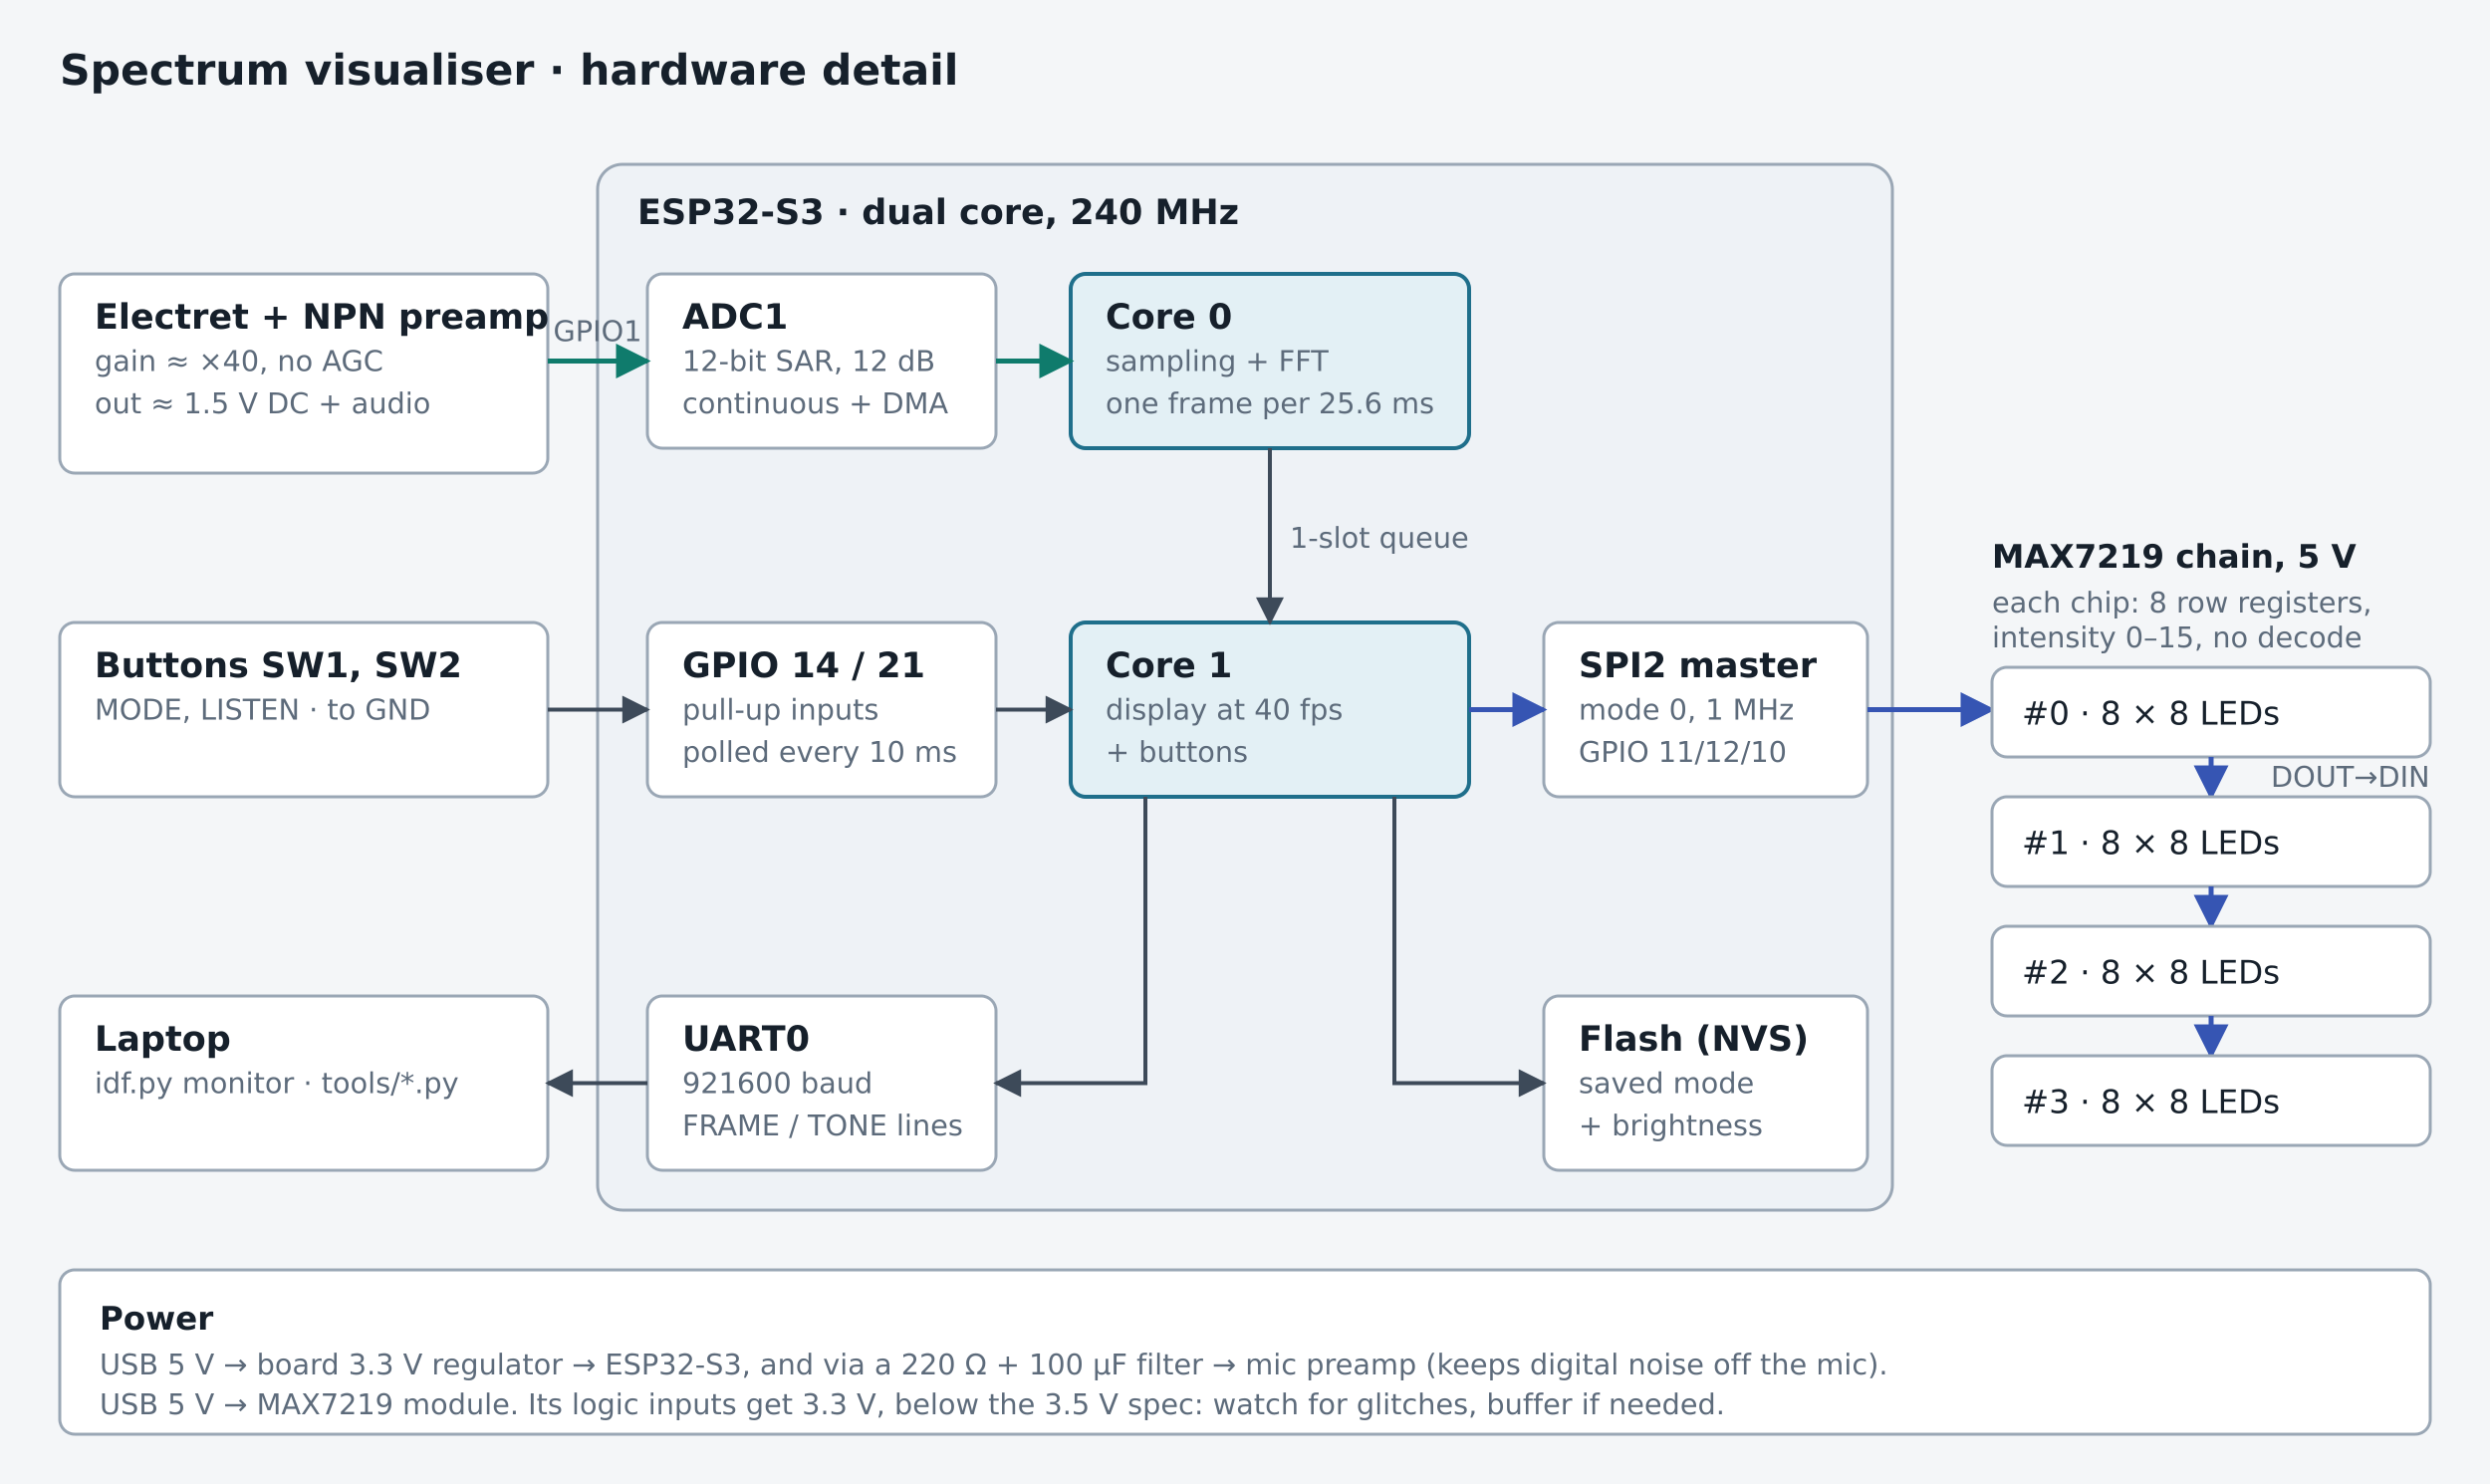
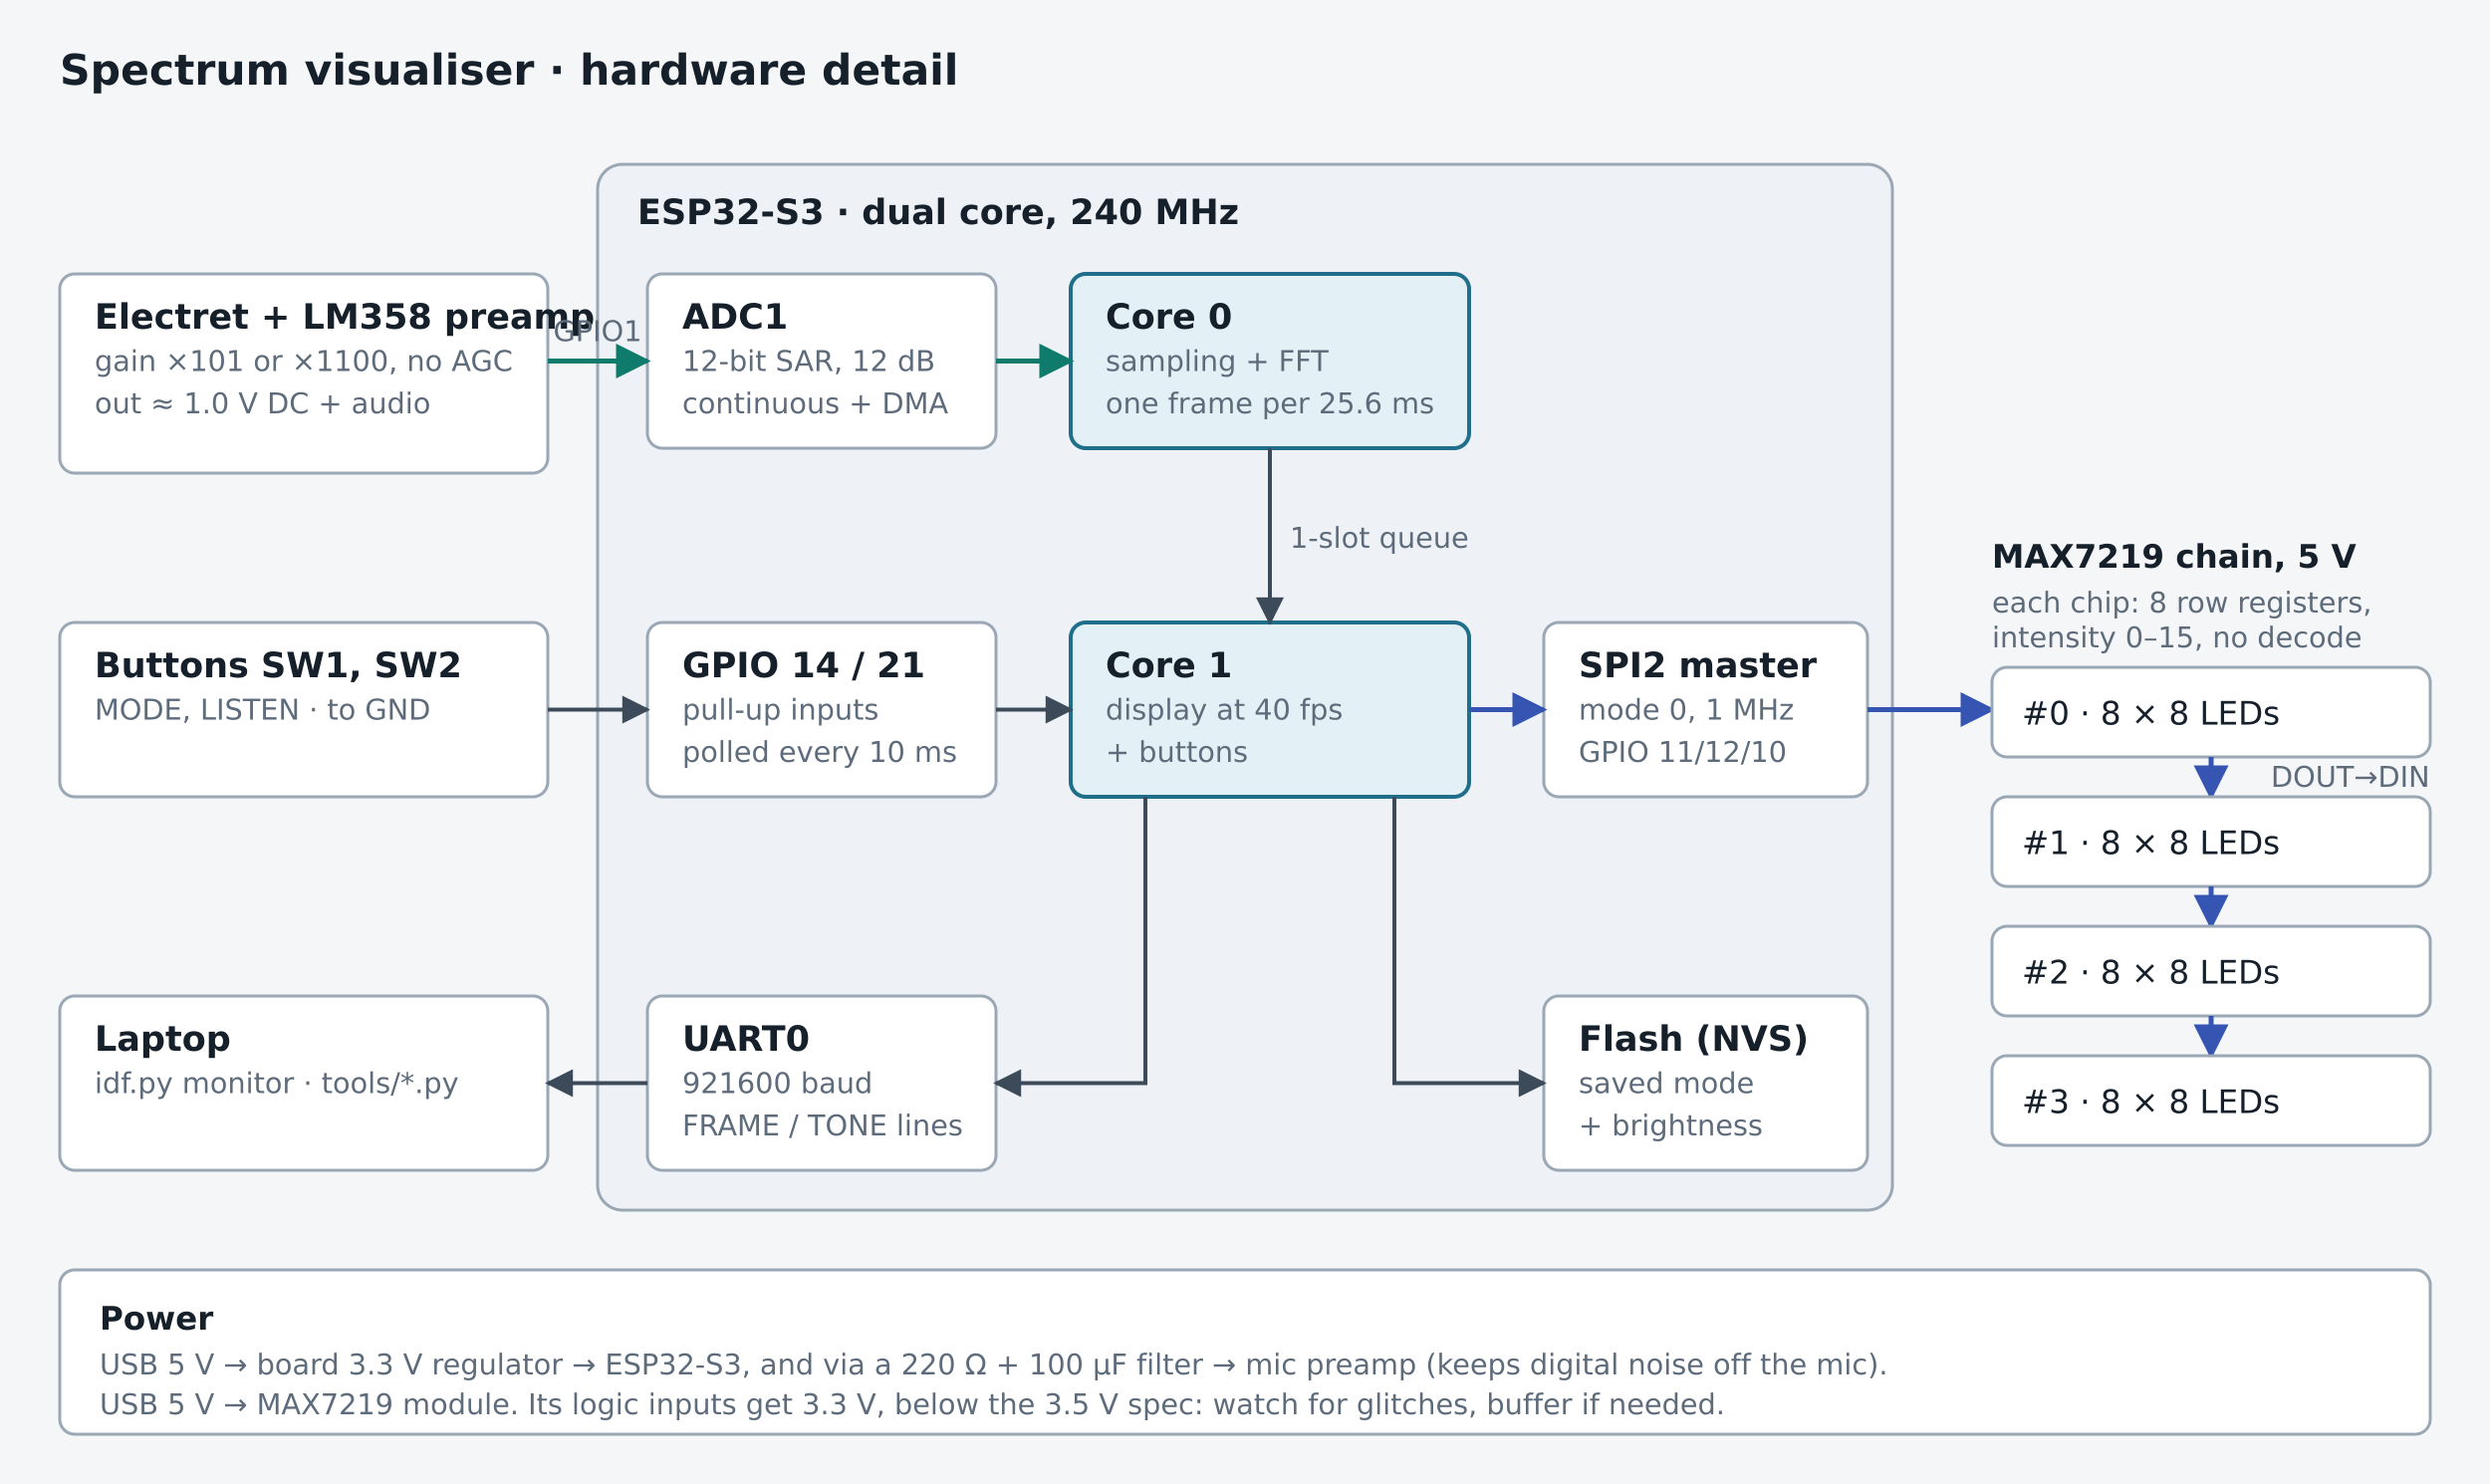
<svg xmlns="http://www.w3.org/2000/svg" viewBox="0 0 1000 596" width="1000" height="596" role="img" aria-label="Spectrum visualiser · hardware detail">
  <defs>
    <marker id="ar-ink" viewBox="0 0 10 10" refX="9" refY="5" markerWidth="7" markerHeight="7" orient="auto-start-reverse">
      <path d="M0 0L10 5L0 10z" class="mk" />
    </marker>
    <marker id="ar-sig" viewBox="0 0 10 10" refX="9" refY="5" markerWidth="7" markerHeight="7" orient="auto-start-reverse">
      <path d="M0 0L10 5L0 10z" class="mk-sig" />
    </marker>
    <marker id="ar-spi" viewBox="0 0 10 10" refX="9" refY="5" markerWidth="7" markerHeight="7" orient="auto-start-reverse">
      <path d="M0 0L10 5L0 10z" class="mk-spi" />
    </marker>
  </defs>
  <style>
.t{fill:#16202b;font:13px 'IBM Plex Sans','DejaVu Sans',Arial,sans-serif}
.th{fill:#16202b;font:600 17px 'IBM Plex Sans','DejaVu Sans',Arial,sans-serif}
.tb{fill:#16202b;font:600 14px 'IBM Plex Sans','DejaVu Sans',Arial,sans-serif}
.tb2{fill:#16202b;font:600 13px 'IBM Plex Sans','DejaVu Sans',Arial,sans-serif}
.ts{fill:#5d6b7b;font:11.5px 'IBM Plex Sans','DejaVu Sans',Arial,sans-serif}
.tm{fill:#16202b;font:12px 'IBM Plex Mono','DejaVu Sans Mono',Consolas,monospace}
.tmb{fill:#16202b;font:600 12.5px 'IBM Plex Mono','DejaVu Sans Mono',Consolas,monospace}
.bx{fill:#ffffff;stroke:#9aa7b5;stroke-width:1.2}
.bx-acc{fill:#e3f0f5;stroke:#1f6f8b;stroke-width:1.6}
.bx-dash{fill:none;stroke:#9aa7b5;stroke-width:1.2;stroke-dasharray:6 4}
.ctr{fill:#eef2f6;stroke:#9aa7b5;stroke-width:1.2}
.q{fill:#fff7e0;stroke:#b98a12}
.pill{fill:#ffffff;stroke:#9aa7b5;stroke-width:1.2}
.res{fill:#ffffff;stroke:#3d4a59;stroke-width:1.5}
.cap{fill:none;stroke:#3d4a59;stroke-width:1.5}
.grid{fill:#16181b;stroke:#9aa7b5}
.led{fill:#c8302c}
.pin{fill:#ffffff;stroke:#3d4a59;stroke-width:1.5}
.w{fill:none;stroke:#3d4a59;stroke-width:1.6}
.w-ink2{stroke:#3d4a59}
.w-sig{stroke:#0f7b6c;stroke-width:2}
.w-spi{stroke:#3655b3;stroke-width:2}
.w-p3{stroke:#c2410c;stroke-width:2}
.w-p5{stroke:#b3261e;stroke-width:2}
.w-gnd{stroke:#55606d}
.dash{stroke-dasharray:6 4}
+ .dec{fill:#fff7e0;stroke:#b98a12;stroke-width:1.4}
+ .io{stroke:#0f7b6c;stroke-width:1.4}
+ .fork{stroke:#3d4a59;stroke-width:5}
+ .rule{stroke:#9aa7b5;stroke-width:0.8}
+ .lbl{fill:#1f6f8b;font:600 11.5px 'IBM Plex Sans','DejaVu Sans',Arial,sans-serif}
+ .pinno{fill:#1f6f8b;font:600 11px 'IBM Plex Mono','DejaVu Sans Mono',Consolas,monospace}
.dot{fill:#3d4a59}
.mk{fill:#3d4a59}
.mk-sig{fill:#0f7b6c}
.mk-spi{fill:#3655b3}
</style>
  <rect width="100%" height="100%" fill="#f4f6f8" />
  <text x="24" y="34" class="th">Spectrum visualiser · hardware detail</text>
  <rect x="240" y="66" width="520" height="420" rx="10" class="ctr" />
  <text x="256" y="90" class="tb">ESP32-S3 · dual core, 240 MHz</text>
  <rect x="24" y="110" width="196" height="80" rx="6" class="bx" />
-   <text x="38" y="132" class="tb">Electret + NPN preamp</text>
-   <text x="38" y="149" class="ts">gain ≈ ×40, no AGC</text>
-   <text x="38" y="166" class="ts">out ≈ 1.5 V DC + audio</text>
+   <text x="38" y="132" class="tb">Electret + LM358 preamp</text>
+   <text x="38" y="149" class="ts">gain ×101 or ×1100, no AGC</text>
+   <text x="38" y="166" class="ts">out ≈ 1.0 V DC + audio</text>
  <rect x="24" y="250" width="196" height="70" rx="6" class="bx" />
  <text x="38" y="272" class="tb">Buttons SW1, SW2</text>
  <text x="38" y="289" class="ts">MODE, LISTEN · to GND</text>
  <rect x="24" y="400" width="196" height="70" rx="6" class="bx" />
  <text x="38" y="422" class="tb">Laptop</text>
  <text x="38" y="439" class="ts">idf.py monitor · tools/*.py</text>
  <rect x="260" y="110" width="140" height="70" rx="6" class="bx" />
  <text x="274" y="132" class="tb">ADC1</text>
  <text x="274" y="149" class="ts">12-bit SAR, 12 dB</text>
  <text x="274" y="166" class="ts">continuous + DMA</text>
  <rect x="430" y="110" width="160" height="70" rx="6" class="bx bx-acc" />
  <text x="444" y="132" class="tb">Core 0</text>
  <text x="444" y="149" class="ts">sampling + FFT</text>
  <text x="444" y="166" class="ts">one frame per 25.6 ms</text>
  <rect x="260" y="250" width="140" height="70" rx="6" class="bx" />
  <text x="274" y="272" class="tb">GPIO 14 / 21</text>
  <text x="274" y="289" class="ts">pull-up inputs</text>
  <text x="274" y="306" class="ts">polled every 10 ms</text>
  <rect x="430" y="250" width="160" height="70" rx="6" class="bx bx-acc" />
  <text x="444" y="272" class="tb">Core 1</text>
  <text x="444" y="289" class="ts">display at 40 fps</text>
  <text x="444" y="306" class="ts">+ buttons</text>
  <rect x="620" y="250" width="130" height="70" rx="6" class="bx" />
  <text x="634" y="272" class="tb">SPI2 master</text>
  <text x="634" y="289" class="ts">mode 0, 1 MHz</text>
  <text x="634" y="306" class="ts">GPIO 11/12/10</text>
  <rect x="260" y="400" width="140" height="70" rx="6" class="bx" />
  <text x="274" y="422" class="tb">UART0</text>
  <text x="274" y="439" class="ts">921600 baud</text>
  <text x="274" y="456" class="ts">FRAME / TONE lines</text>
  <rect x="620" y="400" width="130" height="70" rx="6" class="bx" />
  <text x="634" y="422" class="tb">Flash (NVS)</text>
  <text x="634" y="439" class="ts">saved mode</text>
  <text x="634" y="456" class="ts">+ brightness</text>
  <path d="M220 145L260 145" class="w w-sig" marker-end="url(#ar-sig)" />
  <text x="240" y="137" class="ts" text-anchor="middle">GPIO1</text>
  <path d="M400 145L430 145" class="w w-sig" marker-end="url(#ar-sig)" />
  <path d="M510 180L510 250" class="w w-ink2" marker-end="url(#ar-ink)" />
  <text x="518" y="220" class="ts">1-slot queue</text>
  <path d="M220 285L260 285" class="w w-ink2" marker-end="url(#ar-ink)" />
  <path d="M400 285L430 285" class="w w-ink2" marker-end="url(#ar-ink)" />
  <path d="M590 285L620 285" class="w w-spi" marker-end="url(#ar-spi)" />
  <path d="M750 285L800 285" class="w w-spi" marker-end="url(#ar-spi)" />
  <path d="M560 320L560 435L620 435" class="w w-ink2" marker-end="url(#ar-ink)" />
  <path d="M460 320L460 435L400 435" class="w w-ink2" marker-end="url(#ar-ink)" />
  <path d="M260 435L220 435" class="w w-ink2" marker-end="url(#ar-ink)" />
  <text x="800" y="228" class="tb2">MAX7219 chain, 5 V</text>
  <text x="800" y="246" class="ts">each chip: 8 row registers,</text>
  <text x="800" y="260" class="ts">intensity 0–15, no decode</text>
  <rect x="800" y="268" width="176" height="36" rx="6" class="bx" />
  <text x="812" y="291" class="t">#0 · 8 × 8 LEDs</text>
  <path d="M888 304L888 320" class="w w-spi" marker-end="url(#ar-spi)" />
  <rect x="800" y="320" width="176" height="36" rx="6" class="bx" />
  <text x="812" y="343" class="t">#1 · 8 × 8 LEDs</text>
  <path d="M888 356L888 372" class="w w-spi" marker-end="url(#ar-spi)" />
  <rect x="800" y="372" width="176" height="36" rx="6" class="bx" />
  <text x="812" y="395" class="t">#2 · 8 × 8 LEDs</text>
  <path d="M888 408L888 424" class="w w-spi" marker-end="url(#ar-spi)" />
  <rect x="800" y="424" width="176" height="36" rx="6" class="bx" />
  <text x="812" y="447" class="t">#3 · 8 × 8 LEDs</text>
  <text x="912" y="316" class="ts">DOUT→DIN</text>
  <rect x="24" y="510" width="952" height="66" rx="6" class="bx" />
  <text x="40" y="534" class="tb2">Power</text>
  <text x="40" y="552" class="ts">USB 5 V → board 3.3 V regulator → ESP32-S3, and via a 220 Ω + 100 µF filter → mic preamp (keeps digital noise off the mic).</text>
  <text x="40" y="568" class="ts">USB 5 V → MAX7219 module. Its logic inputs get 3.3 V, below the 3.5 V spec: watch for glitches, buffer if needed.</text>
</svg>
